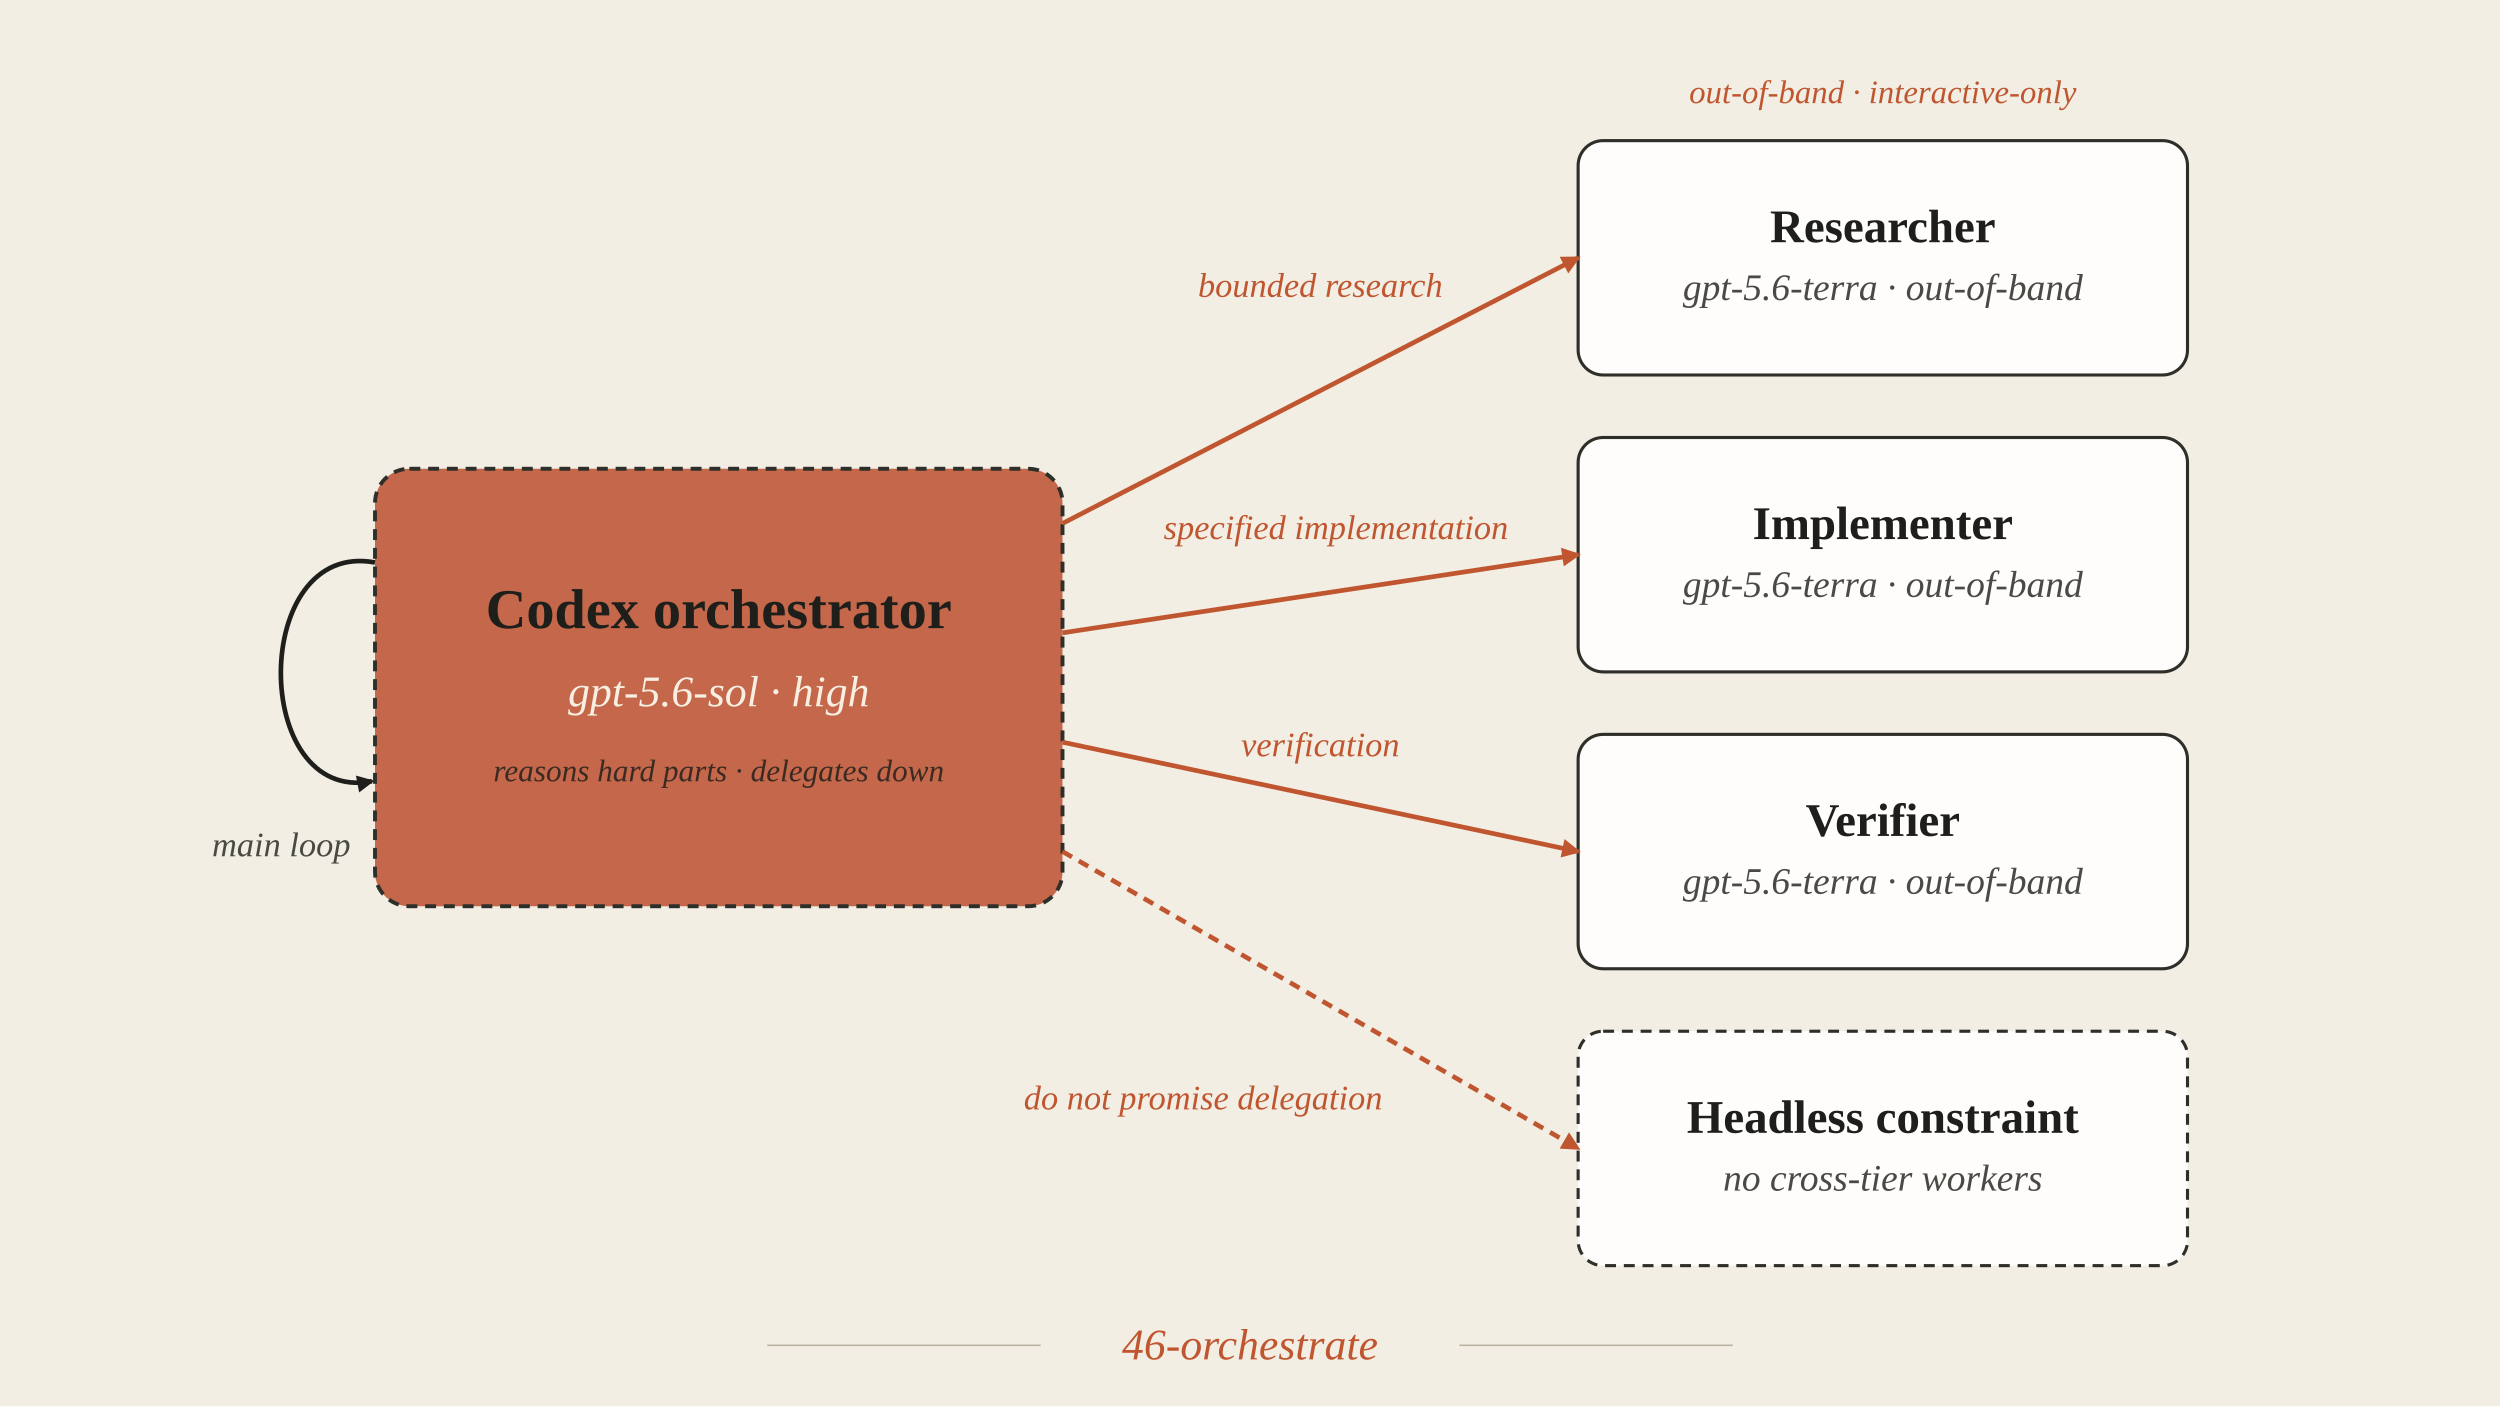
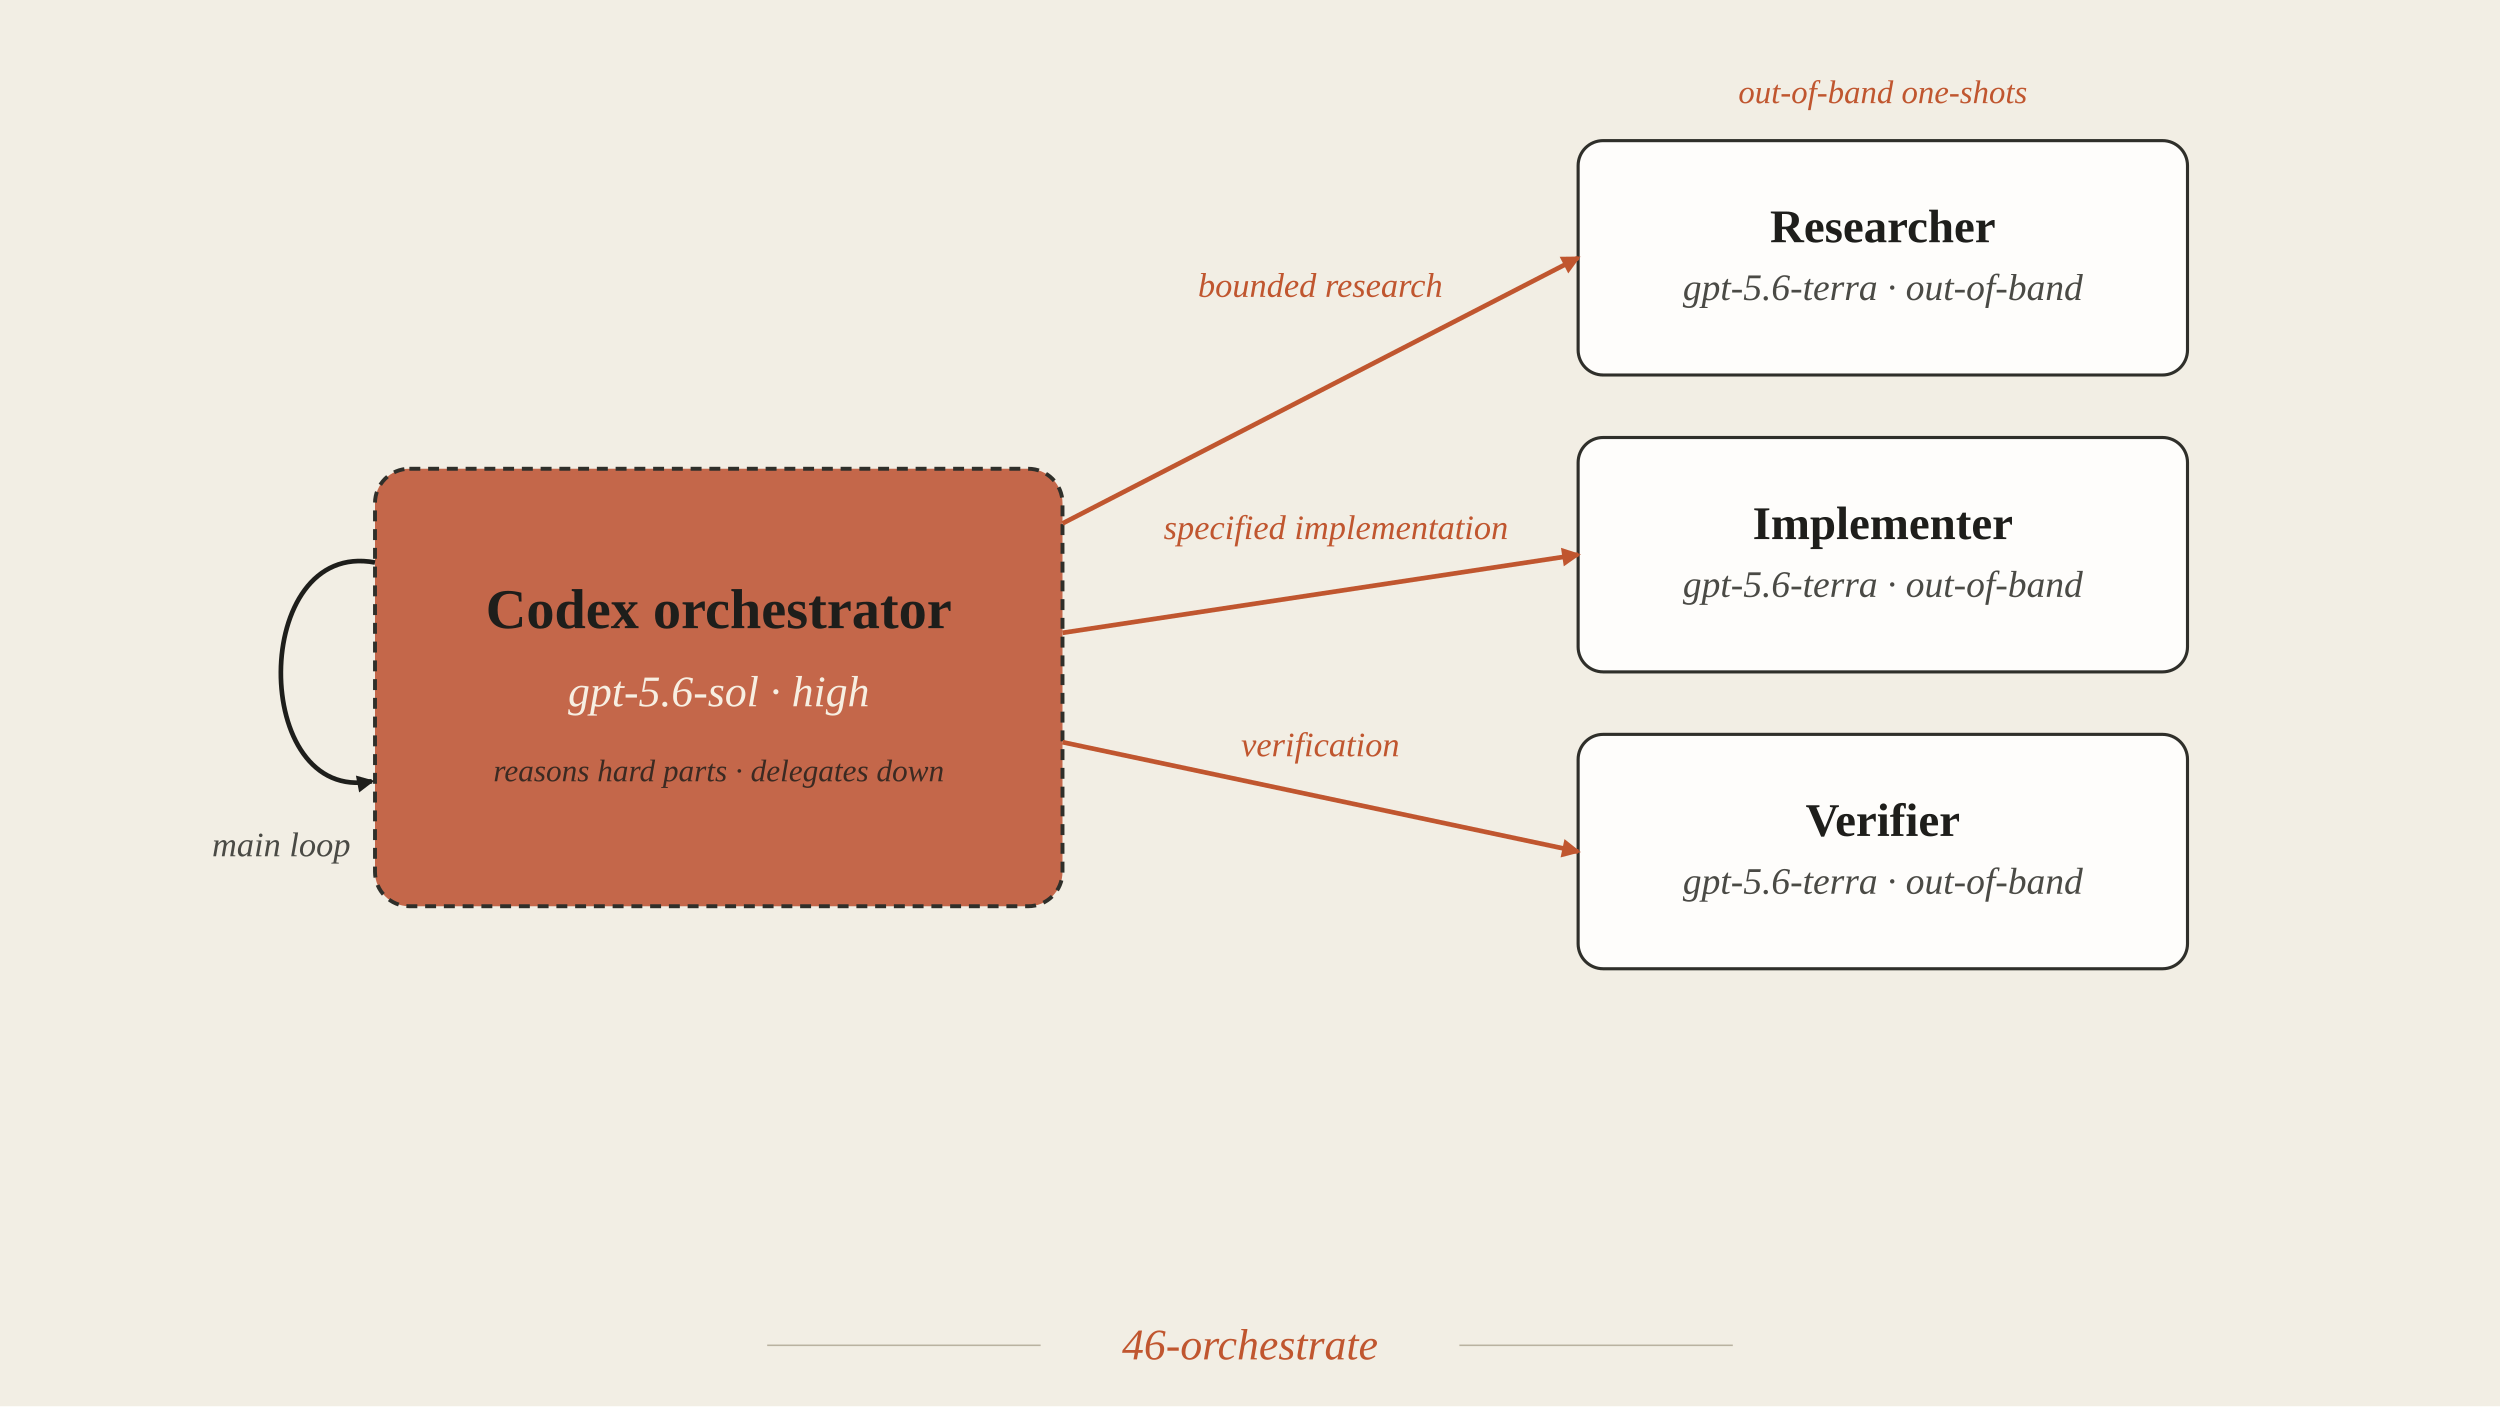
<svg xmlns="http://www.w3.org/2000/svg" viewBox="0 0 1600 900" width="1600" height="900" role="img">
  <defs>
    <marker id="ah-o" viewBox="0 0 10 10" refX="8.5" refY="5" markerWidth="12" markerHeight="12" orient="auto" markerUnits="userSpaceOnUse">
      <path d="M0,0 L10,5 L0,10 z" fill="#C0562F" />
    </marker>
    <marker id="ah-k" viewBox="0 0 10 10" refX="8.5" refY="5" markerWidth="11" markerHeight="11" orient="auto" markerUnits="userSpaceOnUse">
      <path d="M0,0 L10,5 L0,10 z" fill="#1E1E1B" />
    </marker>
  </defs>
  <rect x="0" y="0" width="1600" height="900" fill="#F2EEE4" />
-   <text x="1205" y="66" font-family="Georgia, 'Times New Roman', serif" font-size="21" fill="#C0562F" font-style="italic" text-anchor="middle">out-of-band · interactive-only</text>
+   <text x="1205" y="66" font-family="Georgia, 'Times New Roman', serif" font-size="21" fill="#C0562F" font-style="italic" text-anchor="middle">out-of-band one-shots</text>
  <rect x="240" y="300" width="440" height="280" rx="22" ry="22" fill="#C4674A" stroke="#2F2F2A" stroke-width="2.5" stroke-dasharray="7 5" />
  <text x="460" y="402" font-family="Georgia, 'Times New Roman', serif" font-size="36" fill="#1E1E1B" font-weight="bold" text-anchor="middle">Codex orchestrator</text>
  <text x="460" y="452" font-family="Georgia, 'Times New Roman', serif" font-size="28" fill="#F7EFE2" font-style="italic" text-anchor="middle">gpt-5.6-sol · high</text>
  <text x="460" y="500" font-family="Georgia, 'Times New Roman', serif" font-size="20" fill="#3B2A22" font-style="italic" text-anchor="middle">reasons hard parts · delegates down</text>
  <path d="M 240 360 C 160 345, 160 515, 238 500" fill="none" stroke="#1E1E1B" stroke-width="3" marker-end="url(#ah-k)" />
  <text x="180" y="548" font-family="Georgia, 'Times New Roman', serif" font-size="22" fill="#4A4A45" font-style="italic" text-anchor="middle">main loop</text>
  <rect x="1010" y="90" width="390" height="150" rx="16" ry="16" fill="#FEFDFB" stroke="#2F2F2A" stroke-width="2" />
  <text x="1205" y="155" font-family="Georgia, 'Times New Roman', serif" font-size="30" fill="#1E1E1B" font-weight="bold" text-anchor="middle">Researcher</text>
  <text x="1205" y="192" font-family="Georgia, 'Times New Roman', serif" font-size="24" fill="#4A4A45" font-style="italic" text-anchor="middle">gpt-5.6-terra · out-of-band</text>
  <rect x="1010" y="280" width="390" height="150" rx="16" ry="16" fill="#FEFDFB" stroke="#2F2F2A" stroke-width="2" />
  <text x="1205" y="345" font-family="Georgia, 'Times New Roman', serif" font-size="30" fill="#1E1E1B" font-weight="bold" text-anchor="middle">Implementer</text>
  <text x="1205" y="382" font-family="Georgia, 'Times New Roman', serif" font-size="24" fill="#4A4A45" font-style="italic" text-anchor="middle">gpt-5.6-terra · out-of-band</text>
  <rect x="1010" y="470" width="390" height="150" rx="16" ry="16" fill="#FEFDFB" stroke="#2F2F2A" stroke-width="2" />
  <text x="1205" y="535" font-family="Georgia, 'Times New Roman', serif" font-size="30" fill="#1E1E1B" font-weight="bold" text-anchor="middle">Verifier</text>
  <text x="1205" y="572" font-family="Georgia, 'Times New Roman', serif" font-size="24" fill="#4A4A45" font-style="italic" text-anchor="middle">gpt-5.6-terra · out-of-band</text>
-   <rect x="1010" y="660" width="390" height="150" rx="16" ry="16" fill="#FEFDFB" stroke="#2F2F2A" stroke-width="2" stroke-dasharray="7 5" />
-   <text x="1205" y="725" font-family="Georgia, 'Times New Roman', serif" font-size="30" fill="#1E1E1B" font-weight="bold" text-anchor="middle">Headless constraint</text>
-   <text x="1205" y="762" font-family="Georgia, 'Times New Roman', serif" font-size="24" fill="#4A4A45" font-style="italic" text-anchor="middle">no cross-tier workers</text>
  <line x1="680" y1="335" x2="1010" y2="165" stroke="#C0562F" stroke-width="3" marker-end="url(#ah-o)" />
  <line x1="680" y1="405" x2="1010" y2="355" stroke="#C0562F" stroke-width="3" marker-end="url(#ah-o)" />
  <line x1="680" y1="475" x2="1010" y2="545" stroke="#C0562F" stroke-width="3" marker-end="url(#ah-o)" />
-   <line x1="680" y1="545" x2="1010" y2="735" stroke="#C0562F" stroke-width="3" stroke-dasharray="7 5" marker-end="url(#ah-o)" />
  <text x="845" y="190" font-family="Georgia, 'Times New Roman', serif" font-size="22" fill="#C0562F" font-style="italic" text-anchor="middle">bounded research</text>
  <text x="855" y="345" font-family="Georgia, 'Times New Roman', serif" font-size="22" fill="#C0562F" font-style="italic" text-anchor="middle">specified implementation</text>
  <text x="845" y="484" font-family="Georgia, 'Times New Roman', serif" font-size="22" fill="#C0562F" font-style="italic" text-anchor="middle">verification</text>
-   <text x="770" y="710" font-family="Georgia, 'Times New Roman', serif" font-size="22" fill="#C0562F" font-style="italic" text-anchor="middle">do not promise delegation</text>
  <line x1="491" y1="861" x2="666" y2="861" stroke="#B9B2A0" stroke-width="1" />
  <line x1="934" y1="861" x2="1109" y2="861" stroke="#B9B2A0" stroke-width="1" />
  <text x="800" y="870" font-family="Georgia, 'Times New Roman', serif" font-size="28" fill="#C0562F" font-style="italic" text-anchor="middle">46-orchestrate</text>
</svg>
